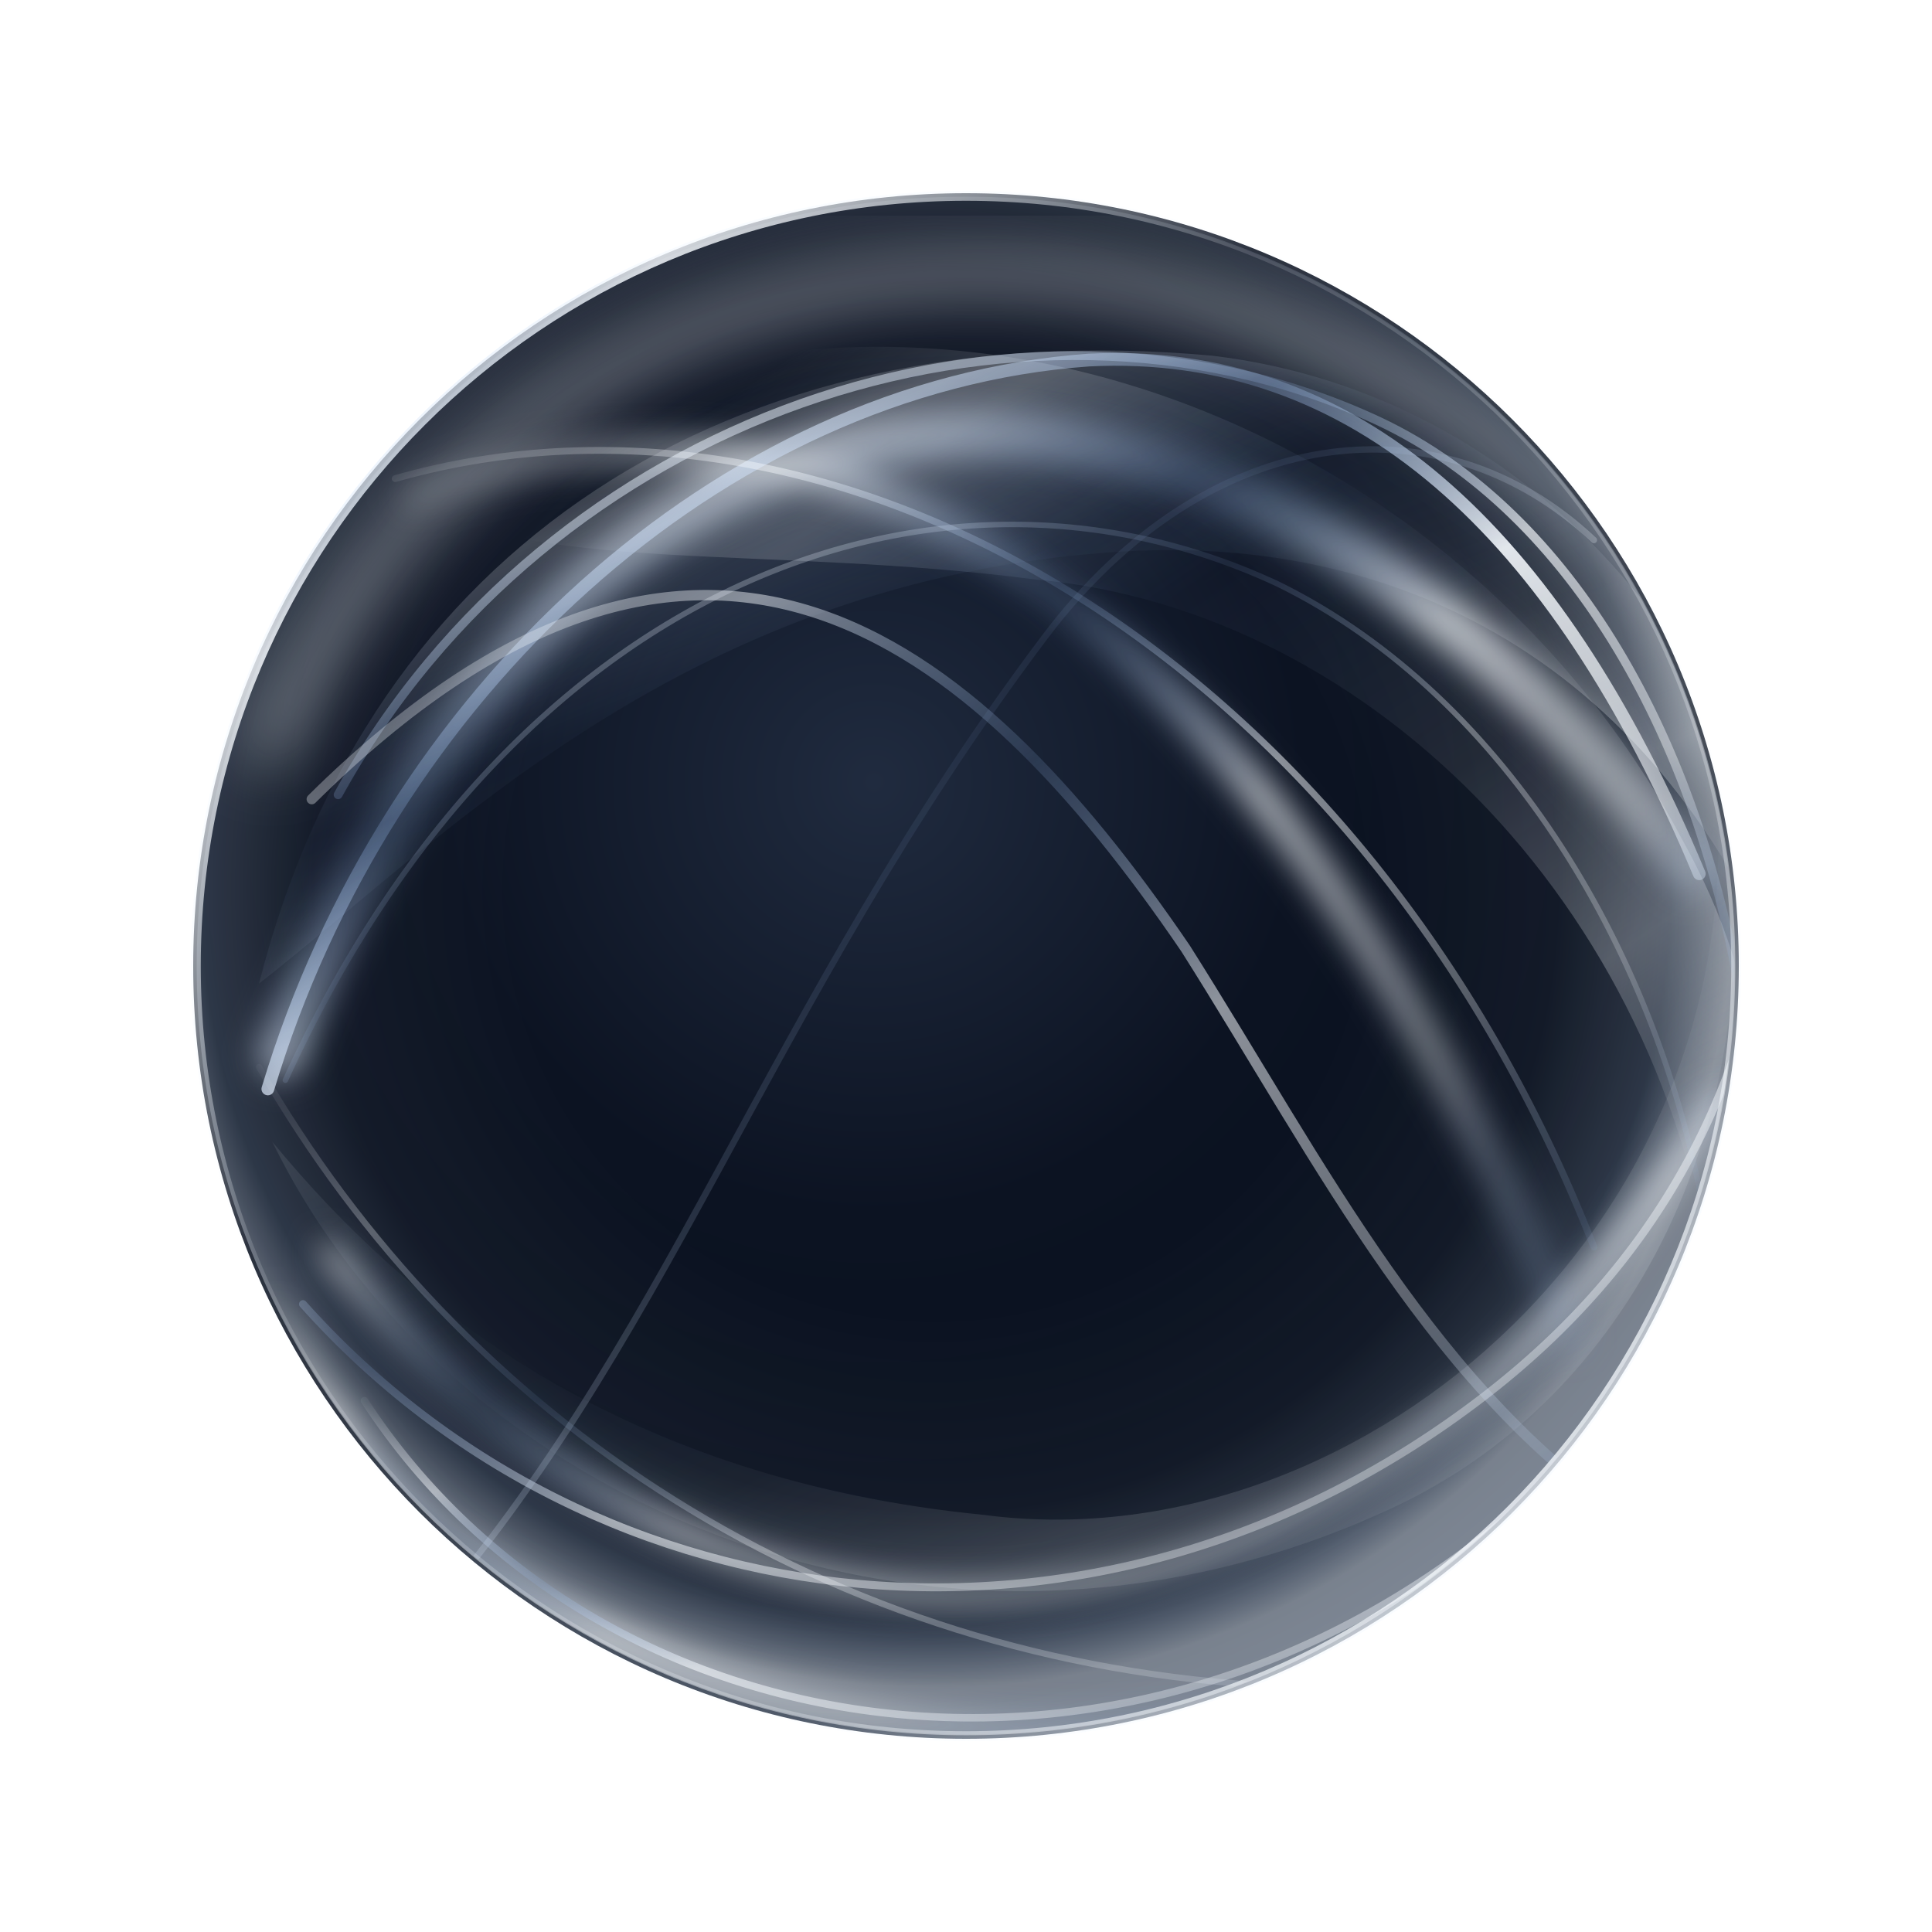
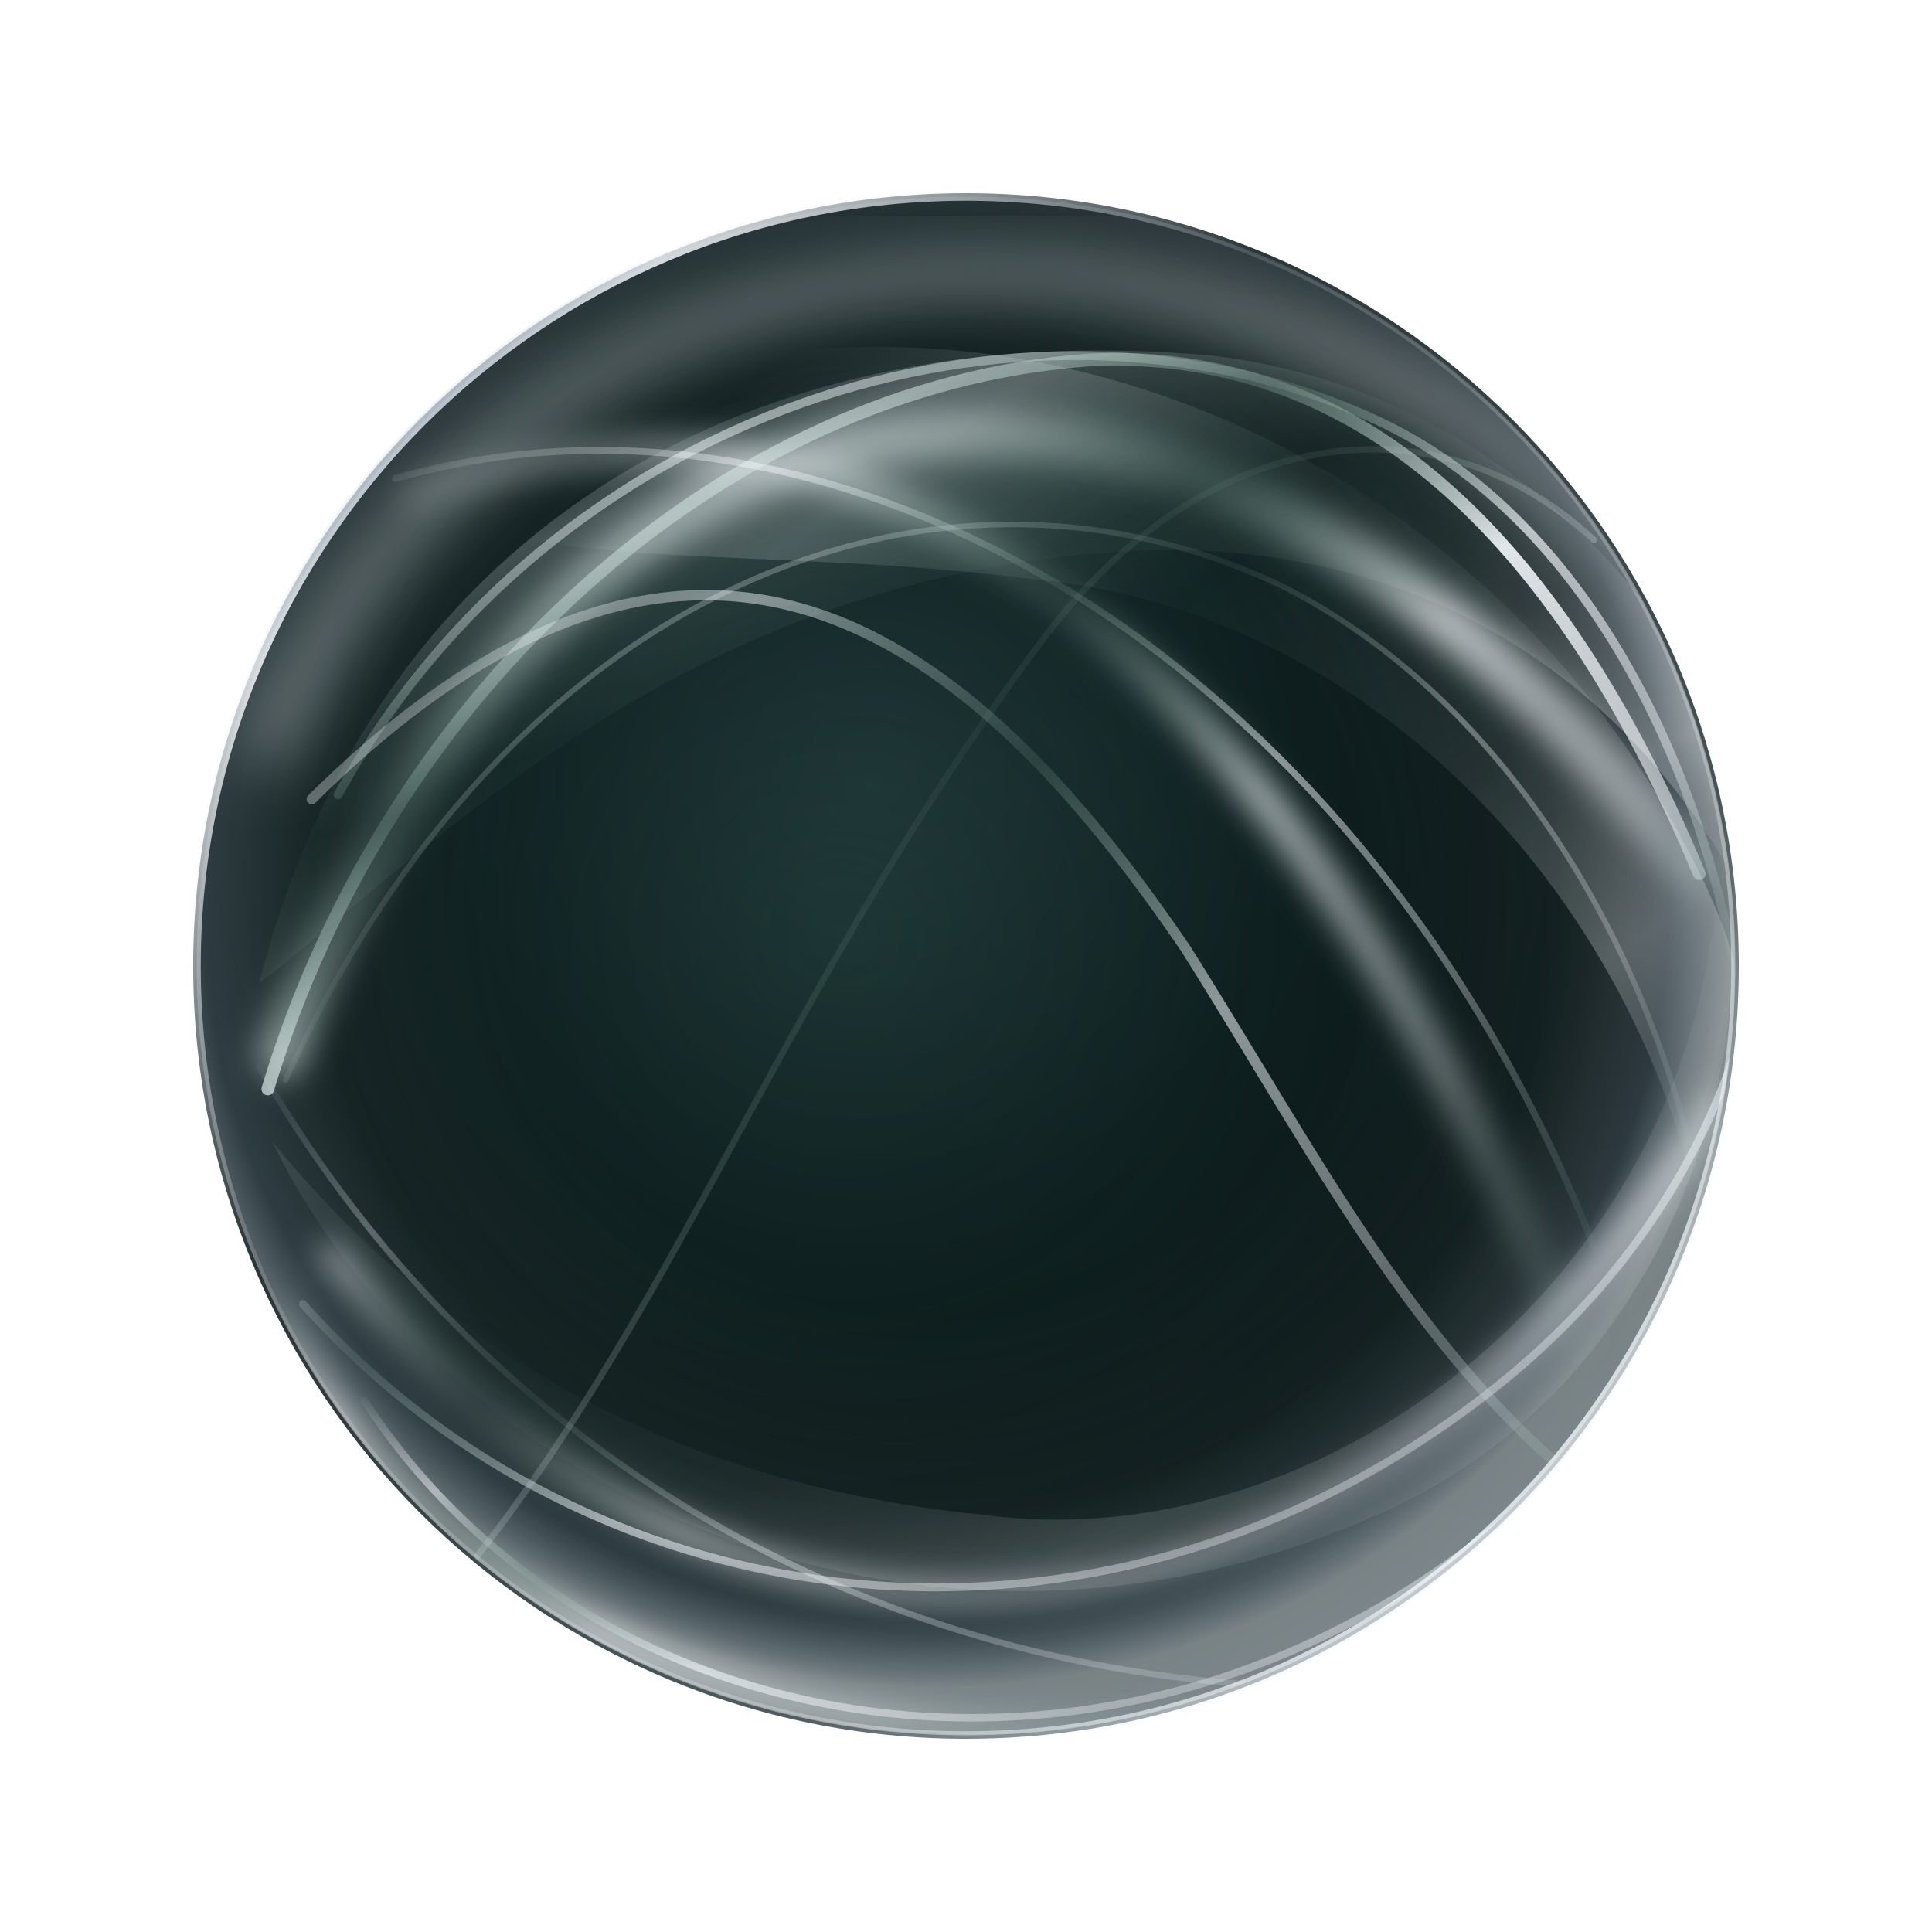
<svg xmlns="http://www.w3.org/2000/svg" viewBox="40 30 440 440" role="img" aria-label="Полупрозрачная стеклянная плазма">
  <defs>
    <radialGradient id="body" cx=".44" cy=".38" r=".74">
-       <stop stop-color="#202b3f" />
-       <stop offset=".38" stop-color="#0c1322" />
-       <stop offset=".73" stop-color="#08101e" />
-       <stop offset="1" stop-color="#2b3f5d" />
+       <stop stop-color="#1b2d30" />
+       <stop offset=".38" stop-color="#0c191b" />
+       <stop offset=".73" stop-color="#081314" />
+       <stop offset="1" stop-color="#293f45" />
+     </radialGradient>
+     <radialGradient id="inner-emerald" cx=".42" cy=".48" r=".68">
+       <stop stop-color="#346459" stop-opacity=".25" />
+       <stop offset=".46" stop-color="#1d443b" stop-opacity=".12" />
+       <stop offset=".87" stop-color="#0d2724" stop-opacity="0" />
    </radialGradient>
    <radialGradient id="edgewash" cx=".48" cy=".45" r=".52">
      <stop offset=".53" stop-color="#f7fbff" stop-opacity="0" />
      <stop offset=".78" stop-color="#f7fbff" stop-opacity=".04" />
      <stop offset=".92" stop-color="#d3e6ff" stop-opacity=".18" />
      <stop offset="1" stop-color="#f7fbff" stop-opacity=".45" />
    </radialGradient>
    <linearGradient id="filament" x1="0" y1="0" x2="1" y2="1">
      <stop stop-color="#f7fbff" stop-opacity=".09" />
      <stop offset=".17" stop-color="#f7fbff" stop-opacity=".84" />
-       <stop offset=".36" stop-color="#94b8eb" stop-opacity=".27" />
+       <stop offset=".36" stop-color="#9dc2b3" stop-opacity=".24" />
      <stop offset=".56" stop-color="#f7fbff" stop-opacity=".97" />
      <stop offset=".79" stop-color="#f7fbff" stop-opacity=".58" />
-       <stop offset="1" stop-color="#94b8eb" stop-opacity=".15" />
+       <stop offset="1" stop-color="#8db8ad" stop-opacity=".13" />
    </linearGradient>
    <linearGradient id="silk" x1=".13" y1=".15" x2=".87" y2=".95">
      <stop stop-color="#f7fbff" stop-opacity="0" />
      <stop offset=".13" stop-color="#f7fbff" stop-opacity=".39" />
-       <stop offset=".35" stop-color="#94b8eb" stop-opacity=".06" />
+       <stop offset=".35" stop-color="#7eb29f" stop-opacity=".08" />
      <stop offset=".6" stop-color="#f7fbff" stop-opacity=".18" />
      <stop offset=".8" stop-color="#f7fbff" stop-opacity=".58" />
      <stop offset="1" stop-color="#f7fbff" stop-opacity="0" />
    </linearGradient>
    <linearGradient id="rim" x1="0" y1="0" x2="1" y2="1">
      <stop stop-color="#94b8eb" stop-opacity=".22" />
      <stop offset=".17" stop-color="#f7fbff" stop-opacity=".95" />
      <stop offset=".36" stop-color="#f7fbff" stop-opacity=".16" />
      <stop offset=".69" stop-color="#f7fbff" stop-opacity=".3" />
      <stop offset=".88" stop-color="#f7fbff" stop-opacity=".96" />
      <stop offset="1" stop-color="#94b8eb" stop-opacity=".33" />
    </linearGradient>
    <filter id="soft">
      <feGaussianBlur stdDeviation="3.6" />
    </filter>
    <filter id="halo">
      <feGaussianBlur stdDeviation="7" />
    </filter>
    <clipPath id="clip">
      <circle cx="260" cy="250" r="175" />
    </clipPath>
    <style>
/* Two independent inner glass currents; the shell, rim and size never move. */
.g-a,.g-b{transform-box:view-box;transform-origin:260px 250px;will-change:transform,opacity}
.g-a{animation:flow-a 7.2s ease-in-out infinite alternate}
.g-b{animation:flow-b 9.1s ease-in-out infinite alternate}
.glass-glint{animation:soft-glint 5.2s ease-in-out infinite alternate}
@keyframes flow-a{
  0%{transform:translate(-9px,5px) rotate(-9deg) scale(.98);opacity:.68}
  48%{transform:translate(1px,-2px) rotate(.8deg) scale(1.003);opacity:1}
  100%{transform:translate(9px,-6px) rotate(9deg) scale(1.02);opacity:.83}
}
@keyframes flow-b{
  0%{transform:translate(8px,-7px) rotate(8deg) scale(1.018);opacity:.83}
  52%{transform:translate(-2px,2px) rotate(-1.8deg) scale(.998);opacity:1}
  100%{transform:translate(-10px,6px) rotate(-9deg) scale(.98);opacity:.64}
}
@keyframes soft-glint{
  0%{opacity:.12}
  38%{opacity:1}
  65%{opacity:.3}
  100%{opacity:.88}
}
@media(prefers-reduced-motion:reduce){.g-a,.g-b,.glass-glint{animation:none;will-change:auto}}
</style>
  </defs>
  <circle cx="260" cy="250" r="176" fill="url(#body)" />
+   <circle cx="260" cy="250" r="174" fill="url(#inner-emerald)" />
  <circle cx="260" cy="250" r="175.2" fill="url(#edgewash)" />
  <g clip-path="url(#clip)">
    <g class="g-b" fill="url(#silk)">
      <path d="M99 254C124 155 206 101 316 111C392 120 445 187 448 257C418 181 358 150 290 156C194 164 140 222 99 254Z" opacity=".53" />
      <path d="M102 290C142 372 254 422 358 373C421 343 445 268 431 210C438 312 347 386 264 375C183 367 134 329 102 290Z" opacity=".23" />
      <path d="M133 143C236 71 370 121 423 221C442 255 446 290 431 330C422 239 353 169 276 162C215 154 159 161 133 143Z" opacity=".43" />
    </g>
    <g class="g-a" fill="none" stroke="url(#filament)" stroke-linecap="round" filter="url(#soft)" opacity=".73">
      <path d="M104 270C172 93 314 87 425 228" stroke-width="11" />
      <path d="M115 315C212 435 352 411 431 281" stroke-width="4.8" />
      <path d="M134 143C231 106 328 168 398 335" stroke-width="7" />
      <path d="M103 327C126 393 215 436 323 421" stroke-width="6" />
    </g>
    <g class="g-a" fill="none" stroke="url(#filament)" stroke-linecap="round" stroke-linejoin="round">
      <path d="M101 278C128 188 204 118 288 112C348 109 394 150 427 229" stroke-width="2.9" opacity="0.92" />
      <path d="M105 276C157 162 254 127 331 163C384 189 418 249 428 306" stroke-width="1.25" opacity="0.36" />
      <path d="M117 211C165 124 272 89 352 125C397 145 426 197 436 255" stroke-width="2" opacity="0.7" />
      <path d="M130 139C232 110 351 181 403 314" stroke-width="1.55" opacity="0.53" />
      <path d="M109 327C176 402 291 415 378 348C417 318 439 278 444 229" stroke-width="1.8" opacity="0.57" />
      <path d="M123 349C177 432 305 451 394 366" stroke-width="1.7" opacity="0.6" />
    </g>
    <g class="g-b" fill="none" stroke="url(#filament)" stroke-linecap="round">
      <path d="M111 212C199 125 261 174 310 246C341 295 367 348 414 378" stroke-width="2.35" opacity="0.57" />
      <path d="M133 403C192 338 214 260 278 175C315 126 368 120 403 153" stroke-width="1.45" opacity="0.28" />
      <path d="M99 273C145 353 228 409 331 414C388 416 431 373 440 309" stroke-width="1.4" opacity="0.34" />
    </g>
    <path class="glass-glint" d="M100 203C146 97 256 68 348 112C403 137 432 173 443 223" fill="none" stroke="#f7fbff" stroke-opacity=".45" stroke-width="9" filter="url(#halo)" />
  </g>
  <circle cx="260" cy="250" r="175.4" fill="none" stroke="url(#rim)" stroke-width="2.25" opacity=".88" />
</svg>
